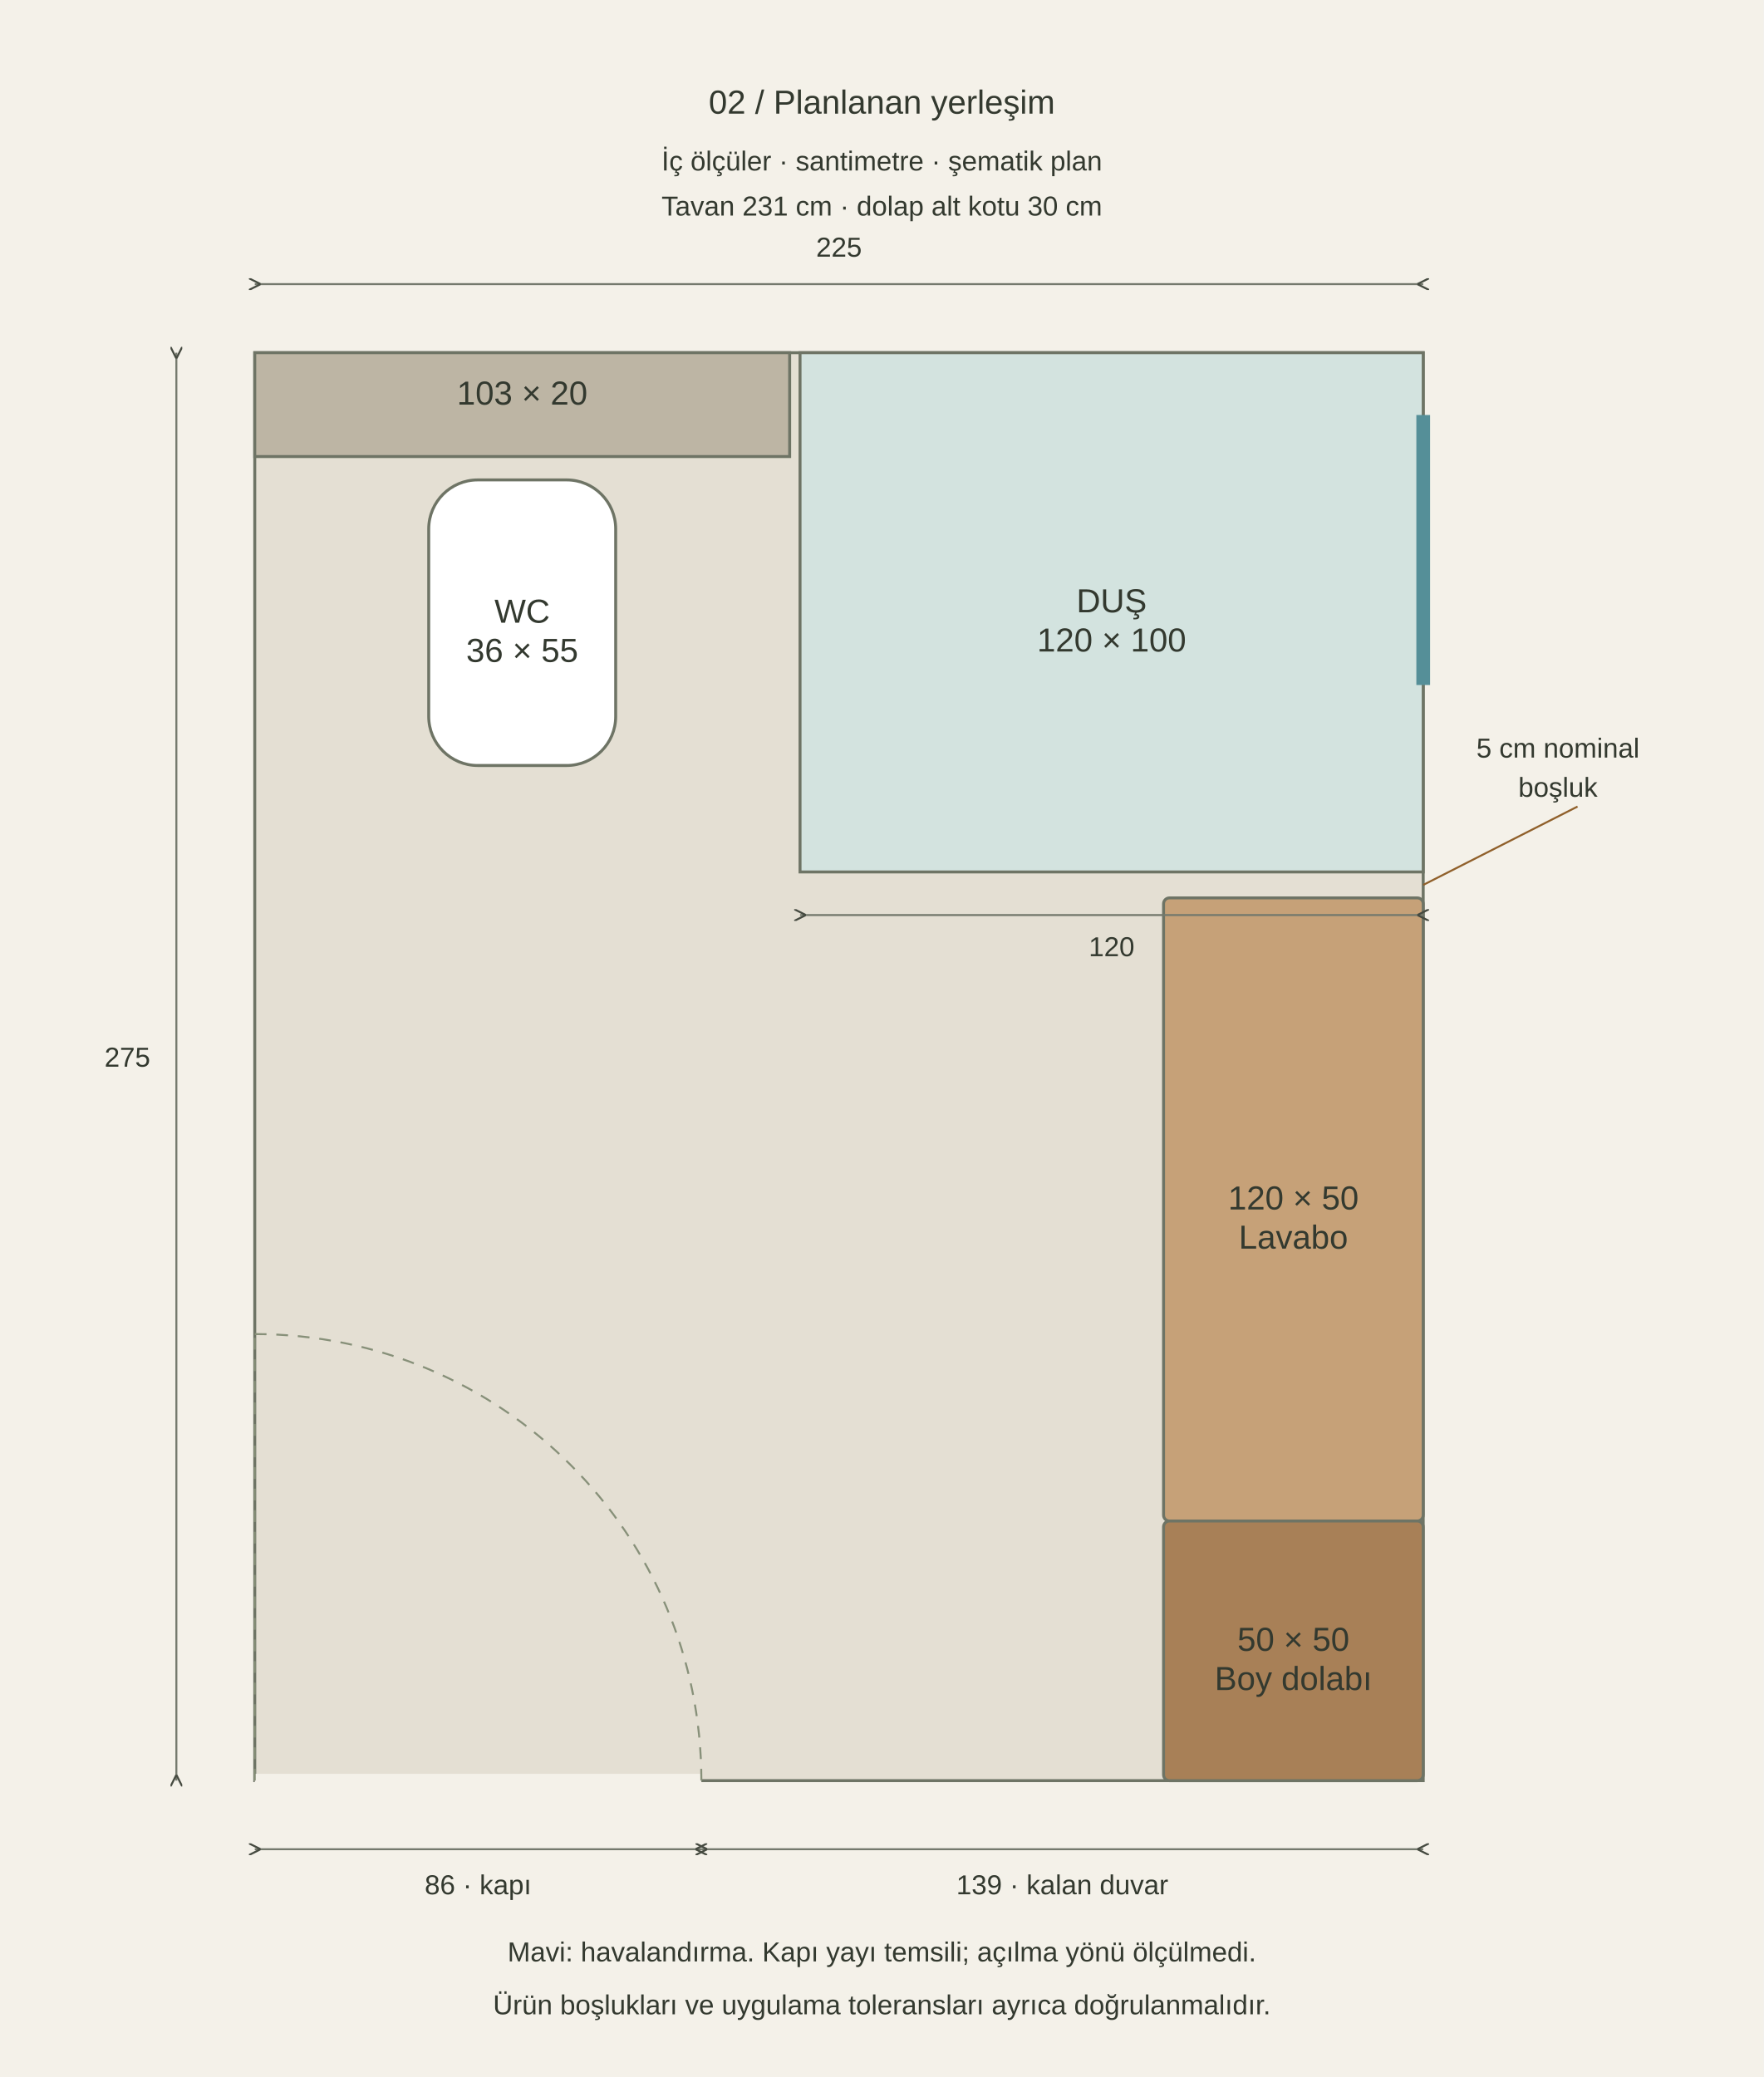
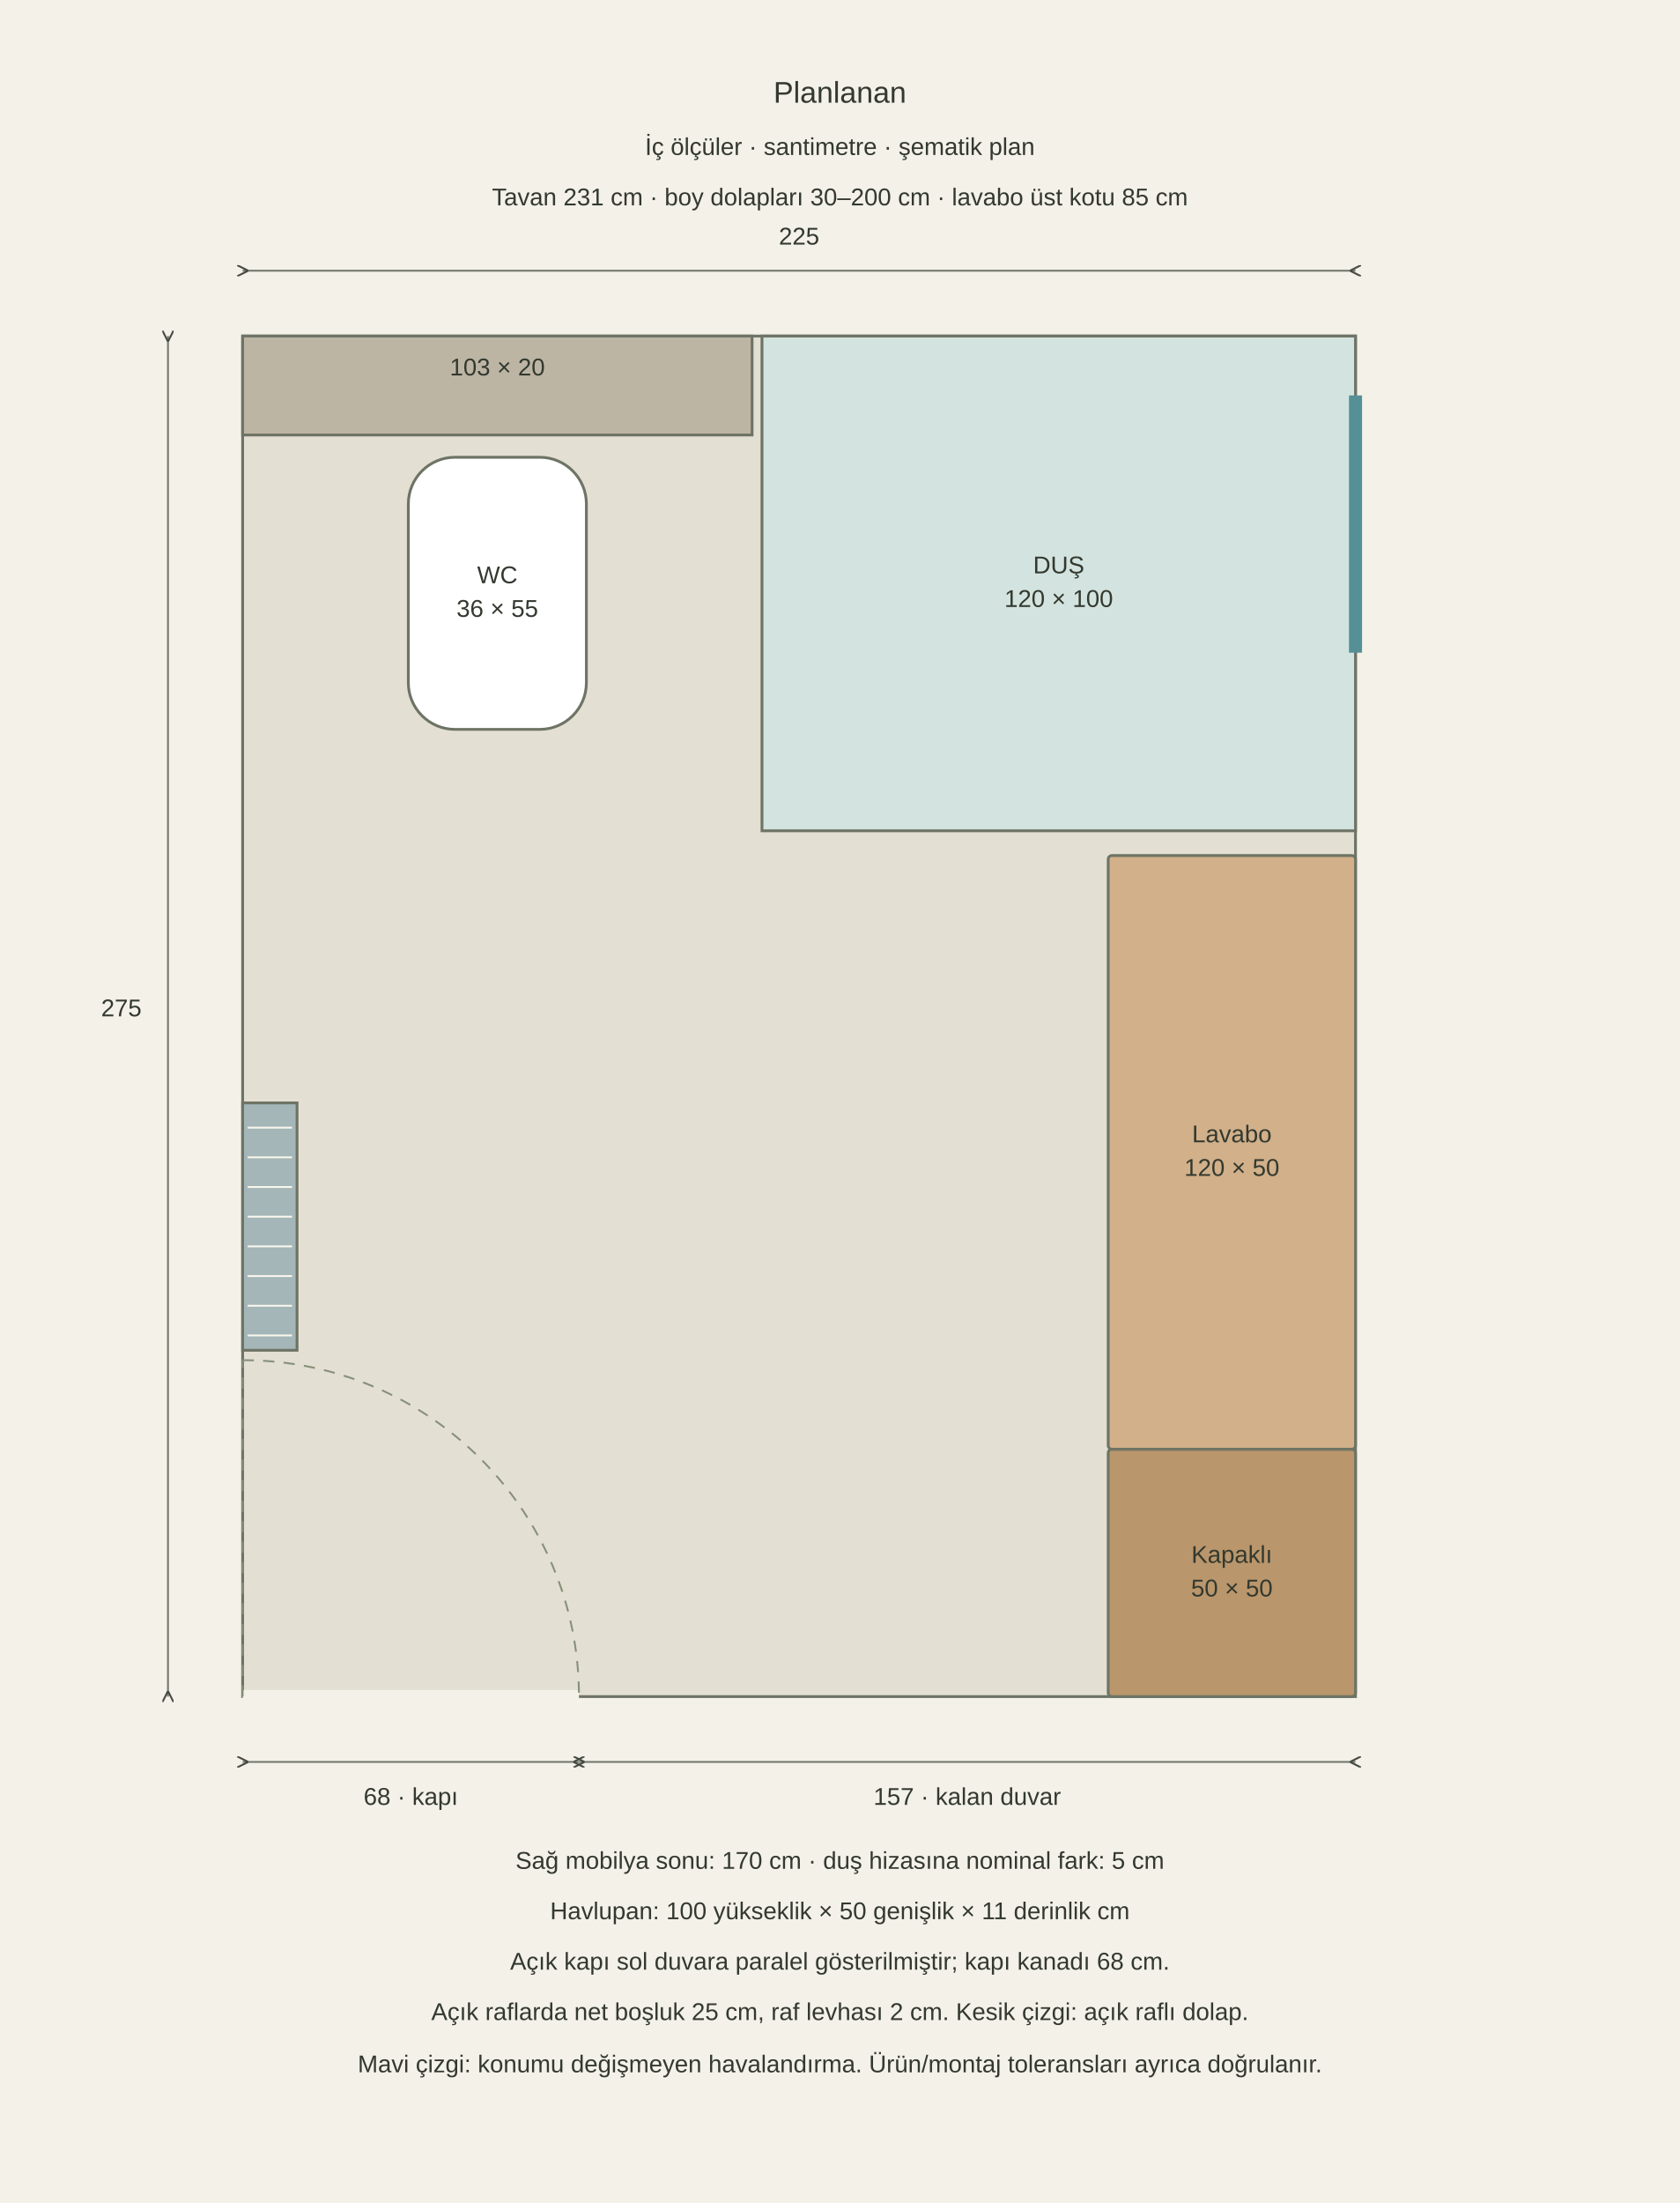
- <svg xmlns="http://www.w3.org/2000/svg" width="900" height="1060" viewBox="0 0 900 1060">
+ <svg xmlns="http://www.w3.org/2000/svg" width="900" height="1180" viewBox="0 0 900 1180">
  <defs>
    <marker id="arrow" markerWidth="6" markerHeight="6" refX="3" refY="3" orient="auto-start-reverse">
      <path d="M6 0L0 3L6 6" fill="none" stroke="#454a40" />
    </marker>
+     <marker id="flow" markerWidth="6" markerHeight="6" refX="6" refY="3" orient="auto">
+       <path d="M0 0L6 3L0 6" fill="#526943" />
+     </marker>
  </defs>
-   <style>text{font-family:Arial,sans-serif;fill:#33392f;font-size:17px}.small{font-size:14px}.dim{stroke:#74796d;stroke-width:1;marker-start:url(#arrow);marker-end:url(#arrow)}</style>
-   <rect width="900" height="1060" fill="#f4f1e9" />
-   <text x="450" y="58" text-anchor="middle" class="">02 / Planlanan yerleşim</text>
-   <text x="450" y="87" text-anchor="middle" class="small">İç ölçüler · santimetre · şematik plan</text>
+   <style>text{font-family:Arial,sans-serif;fill:#33392f;font-size:16px}.small{font-size:13px}.dim{stroke:#74796d;stroke-width:1;marker-start:url(#arrow);marker-end:url(#arrow)}</style>
+   <rect width="900" height="1180" fill="#f4f1e9" />
+   <text x="450" y="55" text-anchor="middle" class="">Planlanan</text>
+   <text x="450" y="83" text-anchor="middle" class="small">İç ölçüler · santimetre · şematik plan</text>
+   <text x="450" y="110" text-anchor="middle" class="small">Tavan 231 cm · boy dolapları 30–200 cm · lavabo üst kotu 85 cm</text>
  <rect x="130.0" y="180.0" width="596.25" height="728.75" rx="0" fill="#e4dfd3" stroke="#6e7465" stroke-width="1.5" />
  <rect x="408.25" y="180.0" width="318.0" height="265.0" rx="0" fill="#d3e3df" stroke="#6e7465" stroke-width="1.5" />
-   <text x="567.25" y="312.5" text-anchor="middle" class="">DUŞ</text>
-   <text x="567.25" y="332.5" text-anchor="middle" class="">120 × 100</text>
+   <text x="567.25" y="307.1" text-anchor="middle" class="small">DUŞ</text>
+   <text x="567.25" y="325.1" text-anchor="middle" class="small">120 × 100</text>
  <rect x="130.0" y="180.0" width="272.95" height="53.0" rx="0" fill="#bdb5a4" stroke="#6e7465" stroke-width="1.5" />
-   <text x="266.475" y="206.5" text-anchor="middle" class="">103 × 20</text>
+   <text x="266.475" y="201.1" text-anchor="middle" class="small">103 × 20</text>
  <rect x="218.775" y="244.925" width="95.4" height="145.75" rx="25" fill="#fff" stroke="#6e7465" stroke-width="1.5" />
-   <text x="266.475" y="317.8" text-anchor="middle" class="">WC</text>
-   <text x="266.475" y="337.8" text-anchor="middle" class="">36 × 55</text>
-   <rect x="593.75" y="458.25" width="132.5" height="318.0" rx="3" fill="#c6a178" stroke="#6e7465" stroke-width="1.5" />
-   <text x="660.0" y="617.25" text-anchor="middle" class="">120 × 50</text>
-   <text x="660.0" y="637.25" text-anchor="middle" class="">Lavabo</text>
-   <rect x="593.75" y="776.25" width="132.5" height="132.5" rx="3" fill="#a88057" stroke="#6e7465" stroke-width="1.5" />
-   <text x="660.0" y="842.5" text-anchor="middle" class="">50 × 50</text>
-   <text x="660.0" y="862.5" text-anchor="middle" class="">Boy dolabı</text>
-   <path d="M726.25,451.625L805,411.625" stroke="#90602b" fill="none" />
-   <text x="795" y="386.625" text-anchor="middle" class="small">5 cm nominal</text>
-   <text x="795" y="406.625" text-anchor="middle" class="small">boşluk</text>
-   <text x="450" y="110" text-anchor="middle" class="small">Tavan 231 cm · dolap alt kotu 30 cm</text>
-   <path d="M408.25,467.0L726.25,467.0" class="dim" />
-   <text x="567.25" y="488.0" text-anchor="middle" class="small">120</text>
-   <path d="M130.0,908.75H357.9" stroke="#f4f1e9" stroke-width="7" />
-   <path d="M130.0,908.75V680.85 M130.0,680.85 A227.9,227.9 0 0 1 357.9,908.75" stroke="#879079" stroke-dasharray="6 5" fill="none" />
+   <text x="266.475" y="312.4" text-anchor="middle" class="small">WC</text>
+   <text x="266.475" y="330.4" text-anchor="middle" class="small">36 × 55</text>
+   <rect x="593.75" y="776.25" width="132.5" height="132.5" rx="2" fill="#ba966c" stroke="#6e7465" stroke-width="1.5" />
+   <text x="660.0" y="837.1" text-anchor="middle" class="small">Kapaklı</text>
+   <text x="660.0" y="855.1" text-anchor="middle" class="small">50 × 50</text>
+   <rect x="593.75" y="458.25" width="132.5" height="318.0" rx="2" fill="#d1b08a" stroke="#6e7465" stroke-width="1.5" />
+   <text x="660.0" y="611.85" text-anchor="middle" class="small">Lavabo</text>
+   <text x="660.0" y="629.85" text-anchor="middle" class="small">120 × 50</text>
+   <rect x="130.0" y="590.75" width="29.15" height="132.5" rx="0" fill="#a4b6b7" stroke="#6e7465" stroke-width="1.5" />
+   <path d="M132.65,715.3H156.5" stroke="#f9f6ed" />
+   <path d="M132.65,699.4H156.5" stroke="#f9f6ed" />
+   <path d="M132.65,683.5H156.5" stroke="#f9f6ed" />
+   <path d="M132.65,667.6H156.5" stroke="#f9f6ed" />
+   <path d="M132.65,651.7H156.5" stroke="#f9f6ed" />
+   <path d="M132.65,635.8H156.5" stroke="#f9f6ed" />
+   <path d="M132.65,619.9H156.5" stroke="#f9f6ed" />
+   <path d="M132.65,604.0H156.5" stroke="#f9f6ed" />
+   <path d="M130.0,908.75H310.2" stroke="#f4f1e9" stroke-width="7" />
+   <path d="M130.0,908.75V728.55 M130.0,728.55 A180.2,180.2 0 0 1 310.2,908.75" stroke="#879079" stroke-dasharray="6 5" fill="none" />
  <path d="M130.0,145.0L726.25,145.0" class="dim" />
  <text x="428.125" y="131.0" text-anchor="middle" class="small">225</text>
  <path d="M90.0,908.75L90.0,180.0" class="dim" />
  <text x="65.0" y="544.375" text-anchor="middle" class="small">275</text>
-   <path d="M130.0,943.75L357.9,943.75" class="dim" />
-   <text x="243.95" y="966.75" text-anchor="middle" class="small">86 · kapı</text>
-   <path d="M357.9,943.75L726.25,943.75" class="dim" />
-   <text x="542.075" y="966.75" text-anchor="middle" class="small">139 · kalan duvar</text>
+   <path d="M130.0,943.75L310.2,943.75" class="dim" />
+   <text x="220.1" y="966.75" text-anchor="middle" class="small">68 · kapı</text>
+   <path d="M310.2,943.75L726.25,943.75" class="dim" />
+   <text x="518.225" y="966.75" text-anchor="middle" class="small">157 · kalan duvar</text>
  <path d="M726.25,349.6V211.8" stroke="#558f98" stroke-width="7" />
-   <text x="450" y="1001" text-anchor="middle" class="small">Mavi: havalandırma. Kapı yayı temsili; açılma yönü ölçülmedi.</text>
-   <text x="450" y="1028" text-anchor="middle" class="small">Ürün boşlukları ve uygulama toleransları ayrıca doğrulanmalıdır.</text>
+   <text x="450" y="1001" text-anchor="middle" class="small">Sağ mobilya sonu: 170 cm · duş hizasına nominal fark: 5 cm</text>
+   <text x="450" y="1028" text-anchor="middle" class="small">Havlupan: 100 yükseklik × 50 genişlik × 11 derinlik cm</text>
+   <text x="450" y="1055" text-anchor="middle" class="small">Açık kapı sol duvara paralel gösterilmiştir; kapı kanadı 68 cm.</text>
+   <text x="450" y="1082" text-anchor="middle" class="small">Açık raflarda net boşluk 25 cm, raf levhası 2 cm. Kesik çizgi: açık raflı dolap.</text>
+   <text x="450" y="1110" text-anchor="middle" class="small">Mavi çizgi: konumu değişmeyen havalandırma. Ürün/montaj toleransları ayrıca doğrulanır.</text>
</svg>
